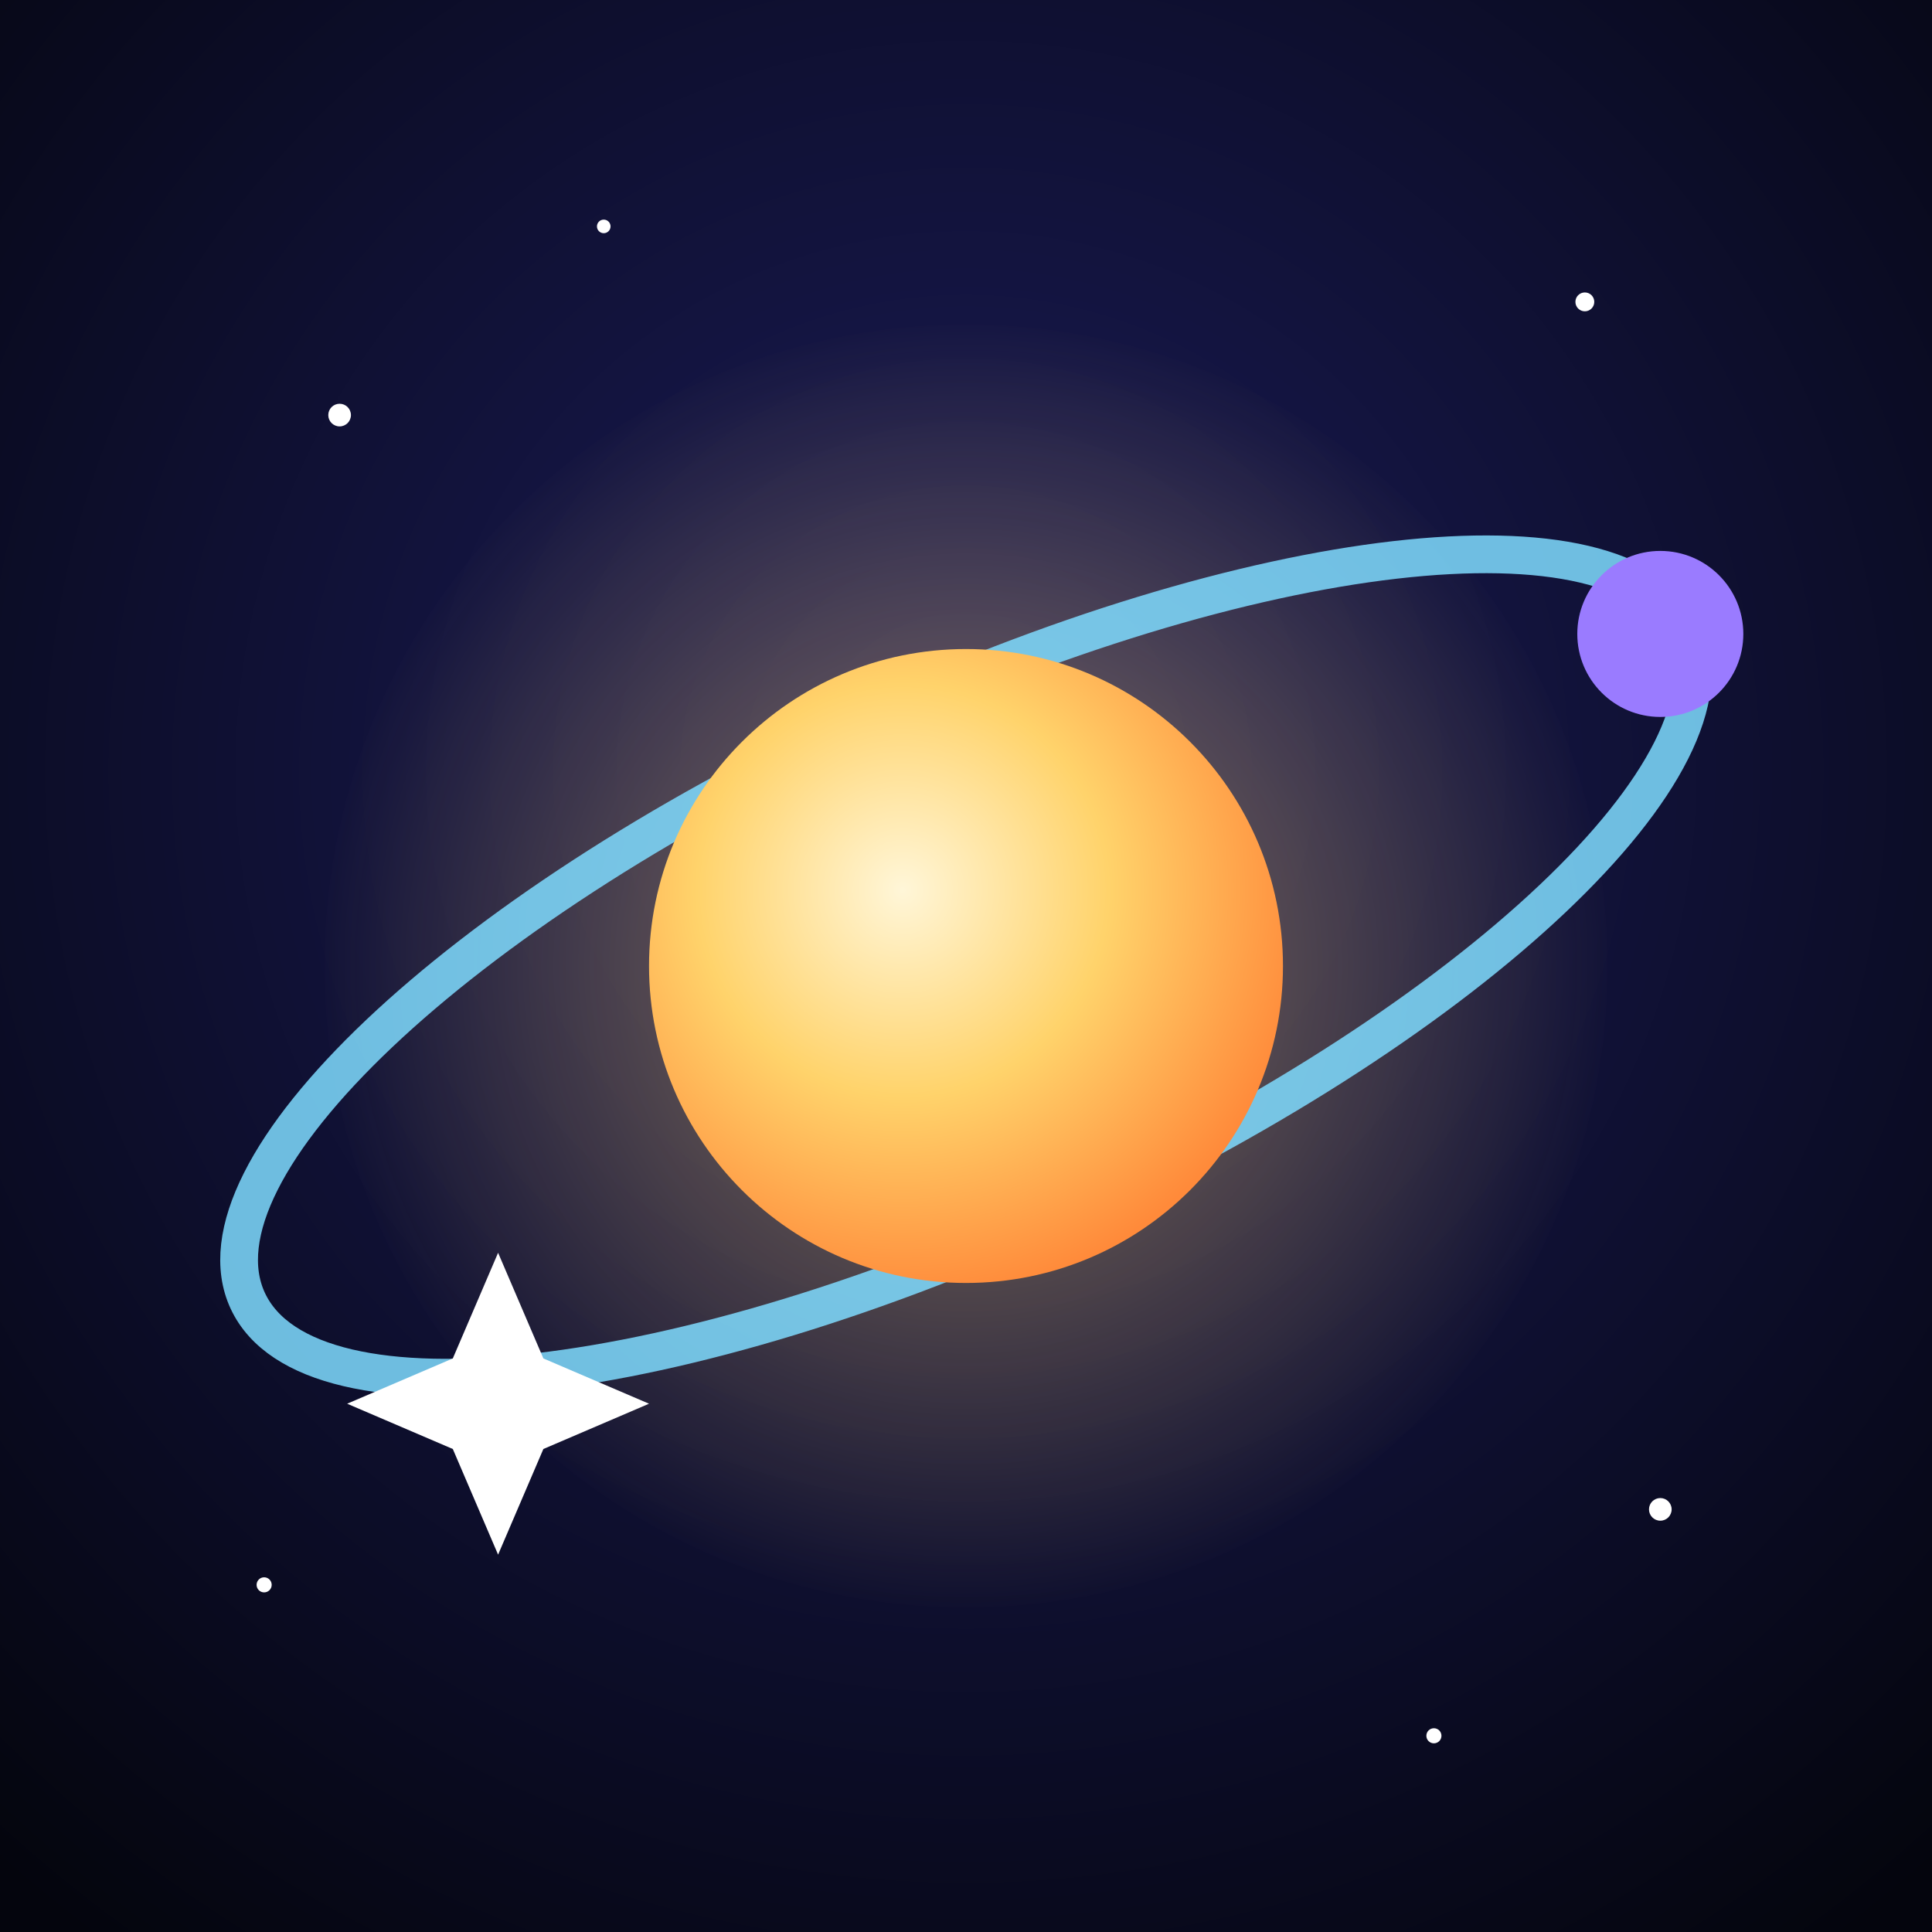
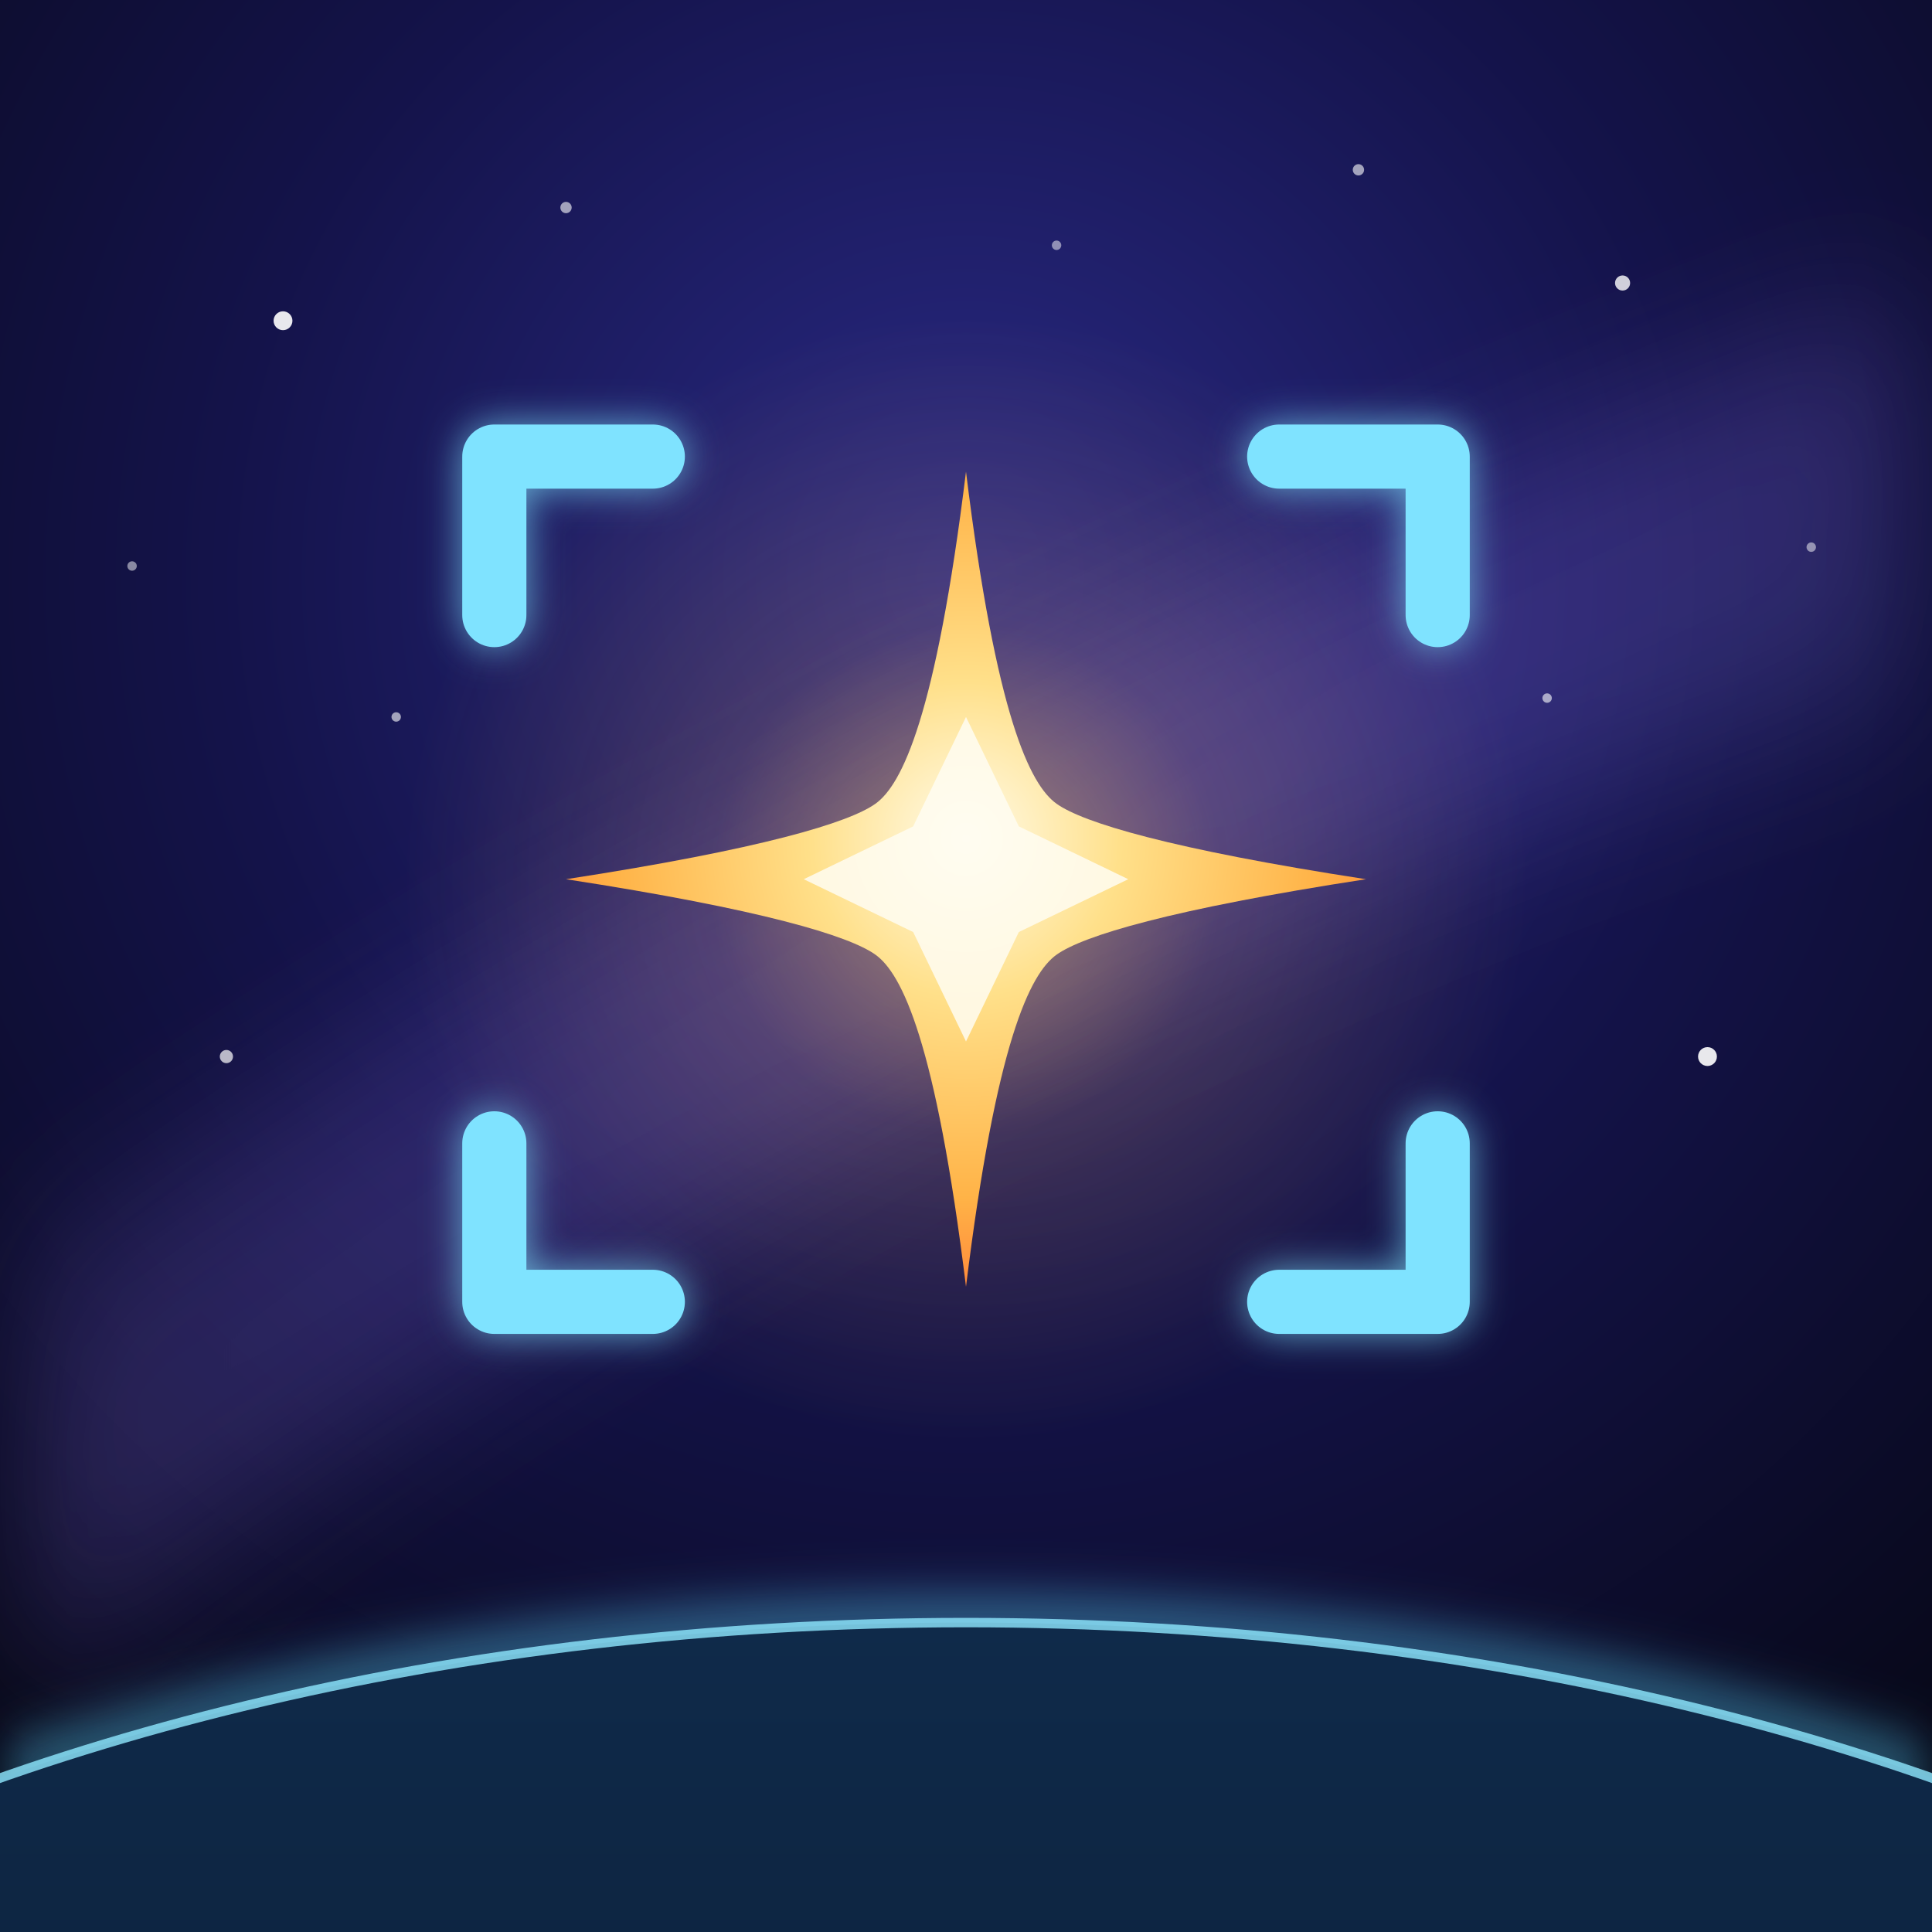
- <svg xmlns="http://www.w3.org/2000/svg" viewBox="0 0 512 512">
+ <svg xmlns="http://www.w3.org/2000/svg" viewBox="0 0 1024 1024">
  <defs>
-     <radialGradient id="bg" cx="50%" cy="40%" r="75%">
-       <stop offset="0" stop-color="#1b1c5a" />
-       <stop offset="1" stop-color="#04050d" />
+     <radialGradient id="sky" cx="50%" cy="30%" r="85%">
+       <stop offset="0" stop-color="#2a2a86" />
+       <stop offset="0.45" stop-color="#14134a" />
+       <stop offset="1" stop-color="#05060f" />
    </radialGradient>
-     <radialGradient id="sun" cx="40%" cy="38%" r="65%">
-       <stop offset="0" stop-color="#fff6d8" />
-       <stop offset="0.5" stop-color="#ffd36b" />
-       <stop offset="1" stop-color="#ff8a3a" />
-     </radialGradient>
-     <radialGradient id="glow">
-       <stop offset="0" stop-color="#ffd36b" stop-opacity="0.5" />
-       <stop offset="1" stop-color="#ffd36b" stop-opacity="0" />
-     </radialGradient>
+     <linearGradient id="band" x1="0" y1="0" x2="1" y2="1">
+       <stop offset="0" stop-color="#9a7bff" stop-opacity="0" />
+       <stop offset="0.5" stop-color="#9a7bff" stop-opacity="0.22" />
+       <stop offset="1" stop-color="#5ad7ff" stop-opacity="0" />
+     </linearGradient>
+     <linearGradient id="earth" x1="0" y1="0" x2="0" y2="1">
+       <stop offset="0" stop-color="#0f2a4a" />
+       <stop offset="1" stop-color="#040a16" />
+     </linearGradient>
+     <filter id="blur" x="-20%" y="-20%" width="140%" height="140%">
+       <feGaussianBlur stdDeviation="40" />
+     </filter>
+     <filter id="rim" x="-10%" y="-10%" width="120%" height="120%">
+       <feGaussianBlur stdDeviation="14" />
+     </filter>
  </defs>
-   <rect width="512" height="512" fill="url(#bg)" />
-   <g fill="#fff">
-     <circle cx="90" cy="110" r="3" />
-     <circle cx="420" cy="80" r="2.5" />
-     <circle cx="440" cy="400" r="3" />
-     <circle cx="70" cy="420" r="2" />
-     <circle cx="160" cy="60" r="1.8" />
-     <circle cx="380" cy="460" r="2" />
+   <rect width="1024" height="1024" fill="url(#sky)" />
+   <path d="M-100 760 C 200 520, 600 300, 1124 120 L1124 330 C 640 470, 260 680, -100 980 Z" fill="url(#band)" filter="url(#blur)" />
+   <g fill="#ffffff">
+     <circle cx="150" cy="170" r="5" opacity="0.9" />
+     <circle cx="860" cy="150" r="4" opacity="0.8" />
+     <circle cx="120" cy="560" r="3.5" opacity="0.7" />
+     <circle cx="905" cy="560" r="5" opacity="0.9" />
+     <circle cx="300" cy="110" r="3" opacity="0.6" />
+     <circle cx="720" cy="90" r="3" opacity="0.6" />
+     <circle cx="210" cy="380" r="2.5" opacity="0.6" />
+     <circle cx="820" cy="370" r="2.5" opacity="0.6" />
+     <circle cx="560" cy="130" r="2.5" opacity="0.5" />
+     <circle cx="70" cy="300" r="2.5" opacity="0.5" />
+     <circle cx="960" cy="290" r="2.5" opacity="0.5" />
  </g>
-   <circle cx="256" cy="256" r="170" fill="url(#glow)" />
-   <ellipse cx="256" cy="256" rx="210" ry="70" fill="none" stroke="#7fdcff" stroke-width="10" stroke-opacity="0.85" transform="rotate(-25 256 256)" />
-   <circle cx="256" cy="256" r="84" fill="url(#sun)" />
-   <circle cx="440" cy="168" r="22" fill="#9a7bff" />
-   <path d="M120 360 l12 -28 l12 28 l28 12 l-28 12 l-12 28 l-12 -28 l-28 -12z" fill="#fff" />
+   <ellipse cx="512" cy="1420" rx="980" ry="560" fill="none" stroke="#5ad7ff" stroke-width="22" opacity="0.55" filter="url(#rim)" />
+   <ellipse cx="512" cy="1420" rx="980" ry="560" fill="url(#earth)" />
+   <ellipse cx="512" cy="1420" rx="980" ry="560" fill="none" stroke="#8fe9ff" stroke-width="5" opacity="0.8" />
+   <g transform="translate(0 -20)">
+     <defs>
+       <radialGradient id="mstar" cx="50%" cy="45%" r="55%">
+         <stop offset="0" stop-color="#fffbea" />
+         <stop offset="0.35" stop-color="#ffe08a" />
+         <stop offset="0.8" stop-color="#ffb347" />
+         <stop offset="1" stop-color="#ff8a3a" />
+       </radialGradient>
+       <radialGradient id="halo">
+         <stop offset="0" stop-color="#ffd36b" stop-opacity="0.55" />
+         <stop offset="0.45" stop-color="#ffb347" stop-opacity="0.16" />
+         <stop offset="1" stop-color="#ffb347" stop-opacity="0" />
+       </radialGradient>
+       <filter id="soft" x="-50%" y="-50%" width="200%" height="200%">
+         <feGaussianBlur stdDeviation="10" />
+       </filter>
+     </defs>
+     <circle cx="512" cy="486" r="300" fill="url(#halo)" />
+     <g fill="none" stroke="#7fe3ff" stroke-width="34" stroke-linecap="round" stroke-linejoin="round">
+       <g filter="url(#soft)" opacity="0.7">
+         <path d="M262 346 V262 H346" />
+         <path d="M678 262 H762 V346" />
+         <path d="M762 626 V710 H678" />
+         <path d="M346 710 H262 V626" />
+       </g>
+       <path d="M262 346 V262 H346" />
+       <path d="M678 262 H762 V346" />
+       <path d="M762 626 V710 H678" />
+       <path d="M346 710 H262 V626" />
+     </g>
+     <path d="M512 270 C528 400 546 436 560 446 C574 456 620 470 724 486 C620 502 574 516 560 526 C546 536 528 572 512 702 C496 572 478 536 464 526 C450 516 404 502 300 486 C404 470 450 456 464 446 C478 436 496 400 512 270 Z" fill="url(#mstar)" />
+     <path d="M512 400 L540 458 L598 486 L540 514 L512 572 L484 514 L426 486 L484 458 Z" fill="#fffdf2" opacity="0.85" />
+   </g>
</svg>
